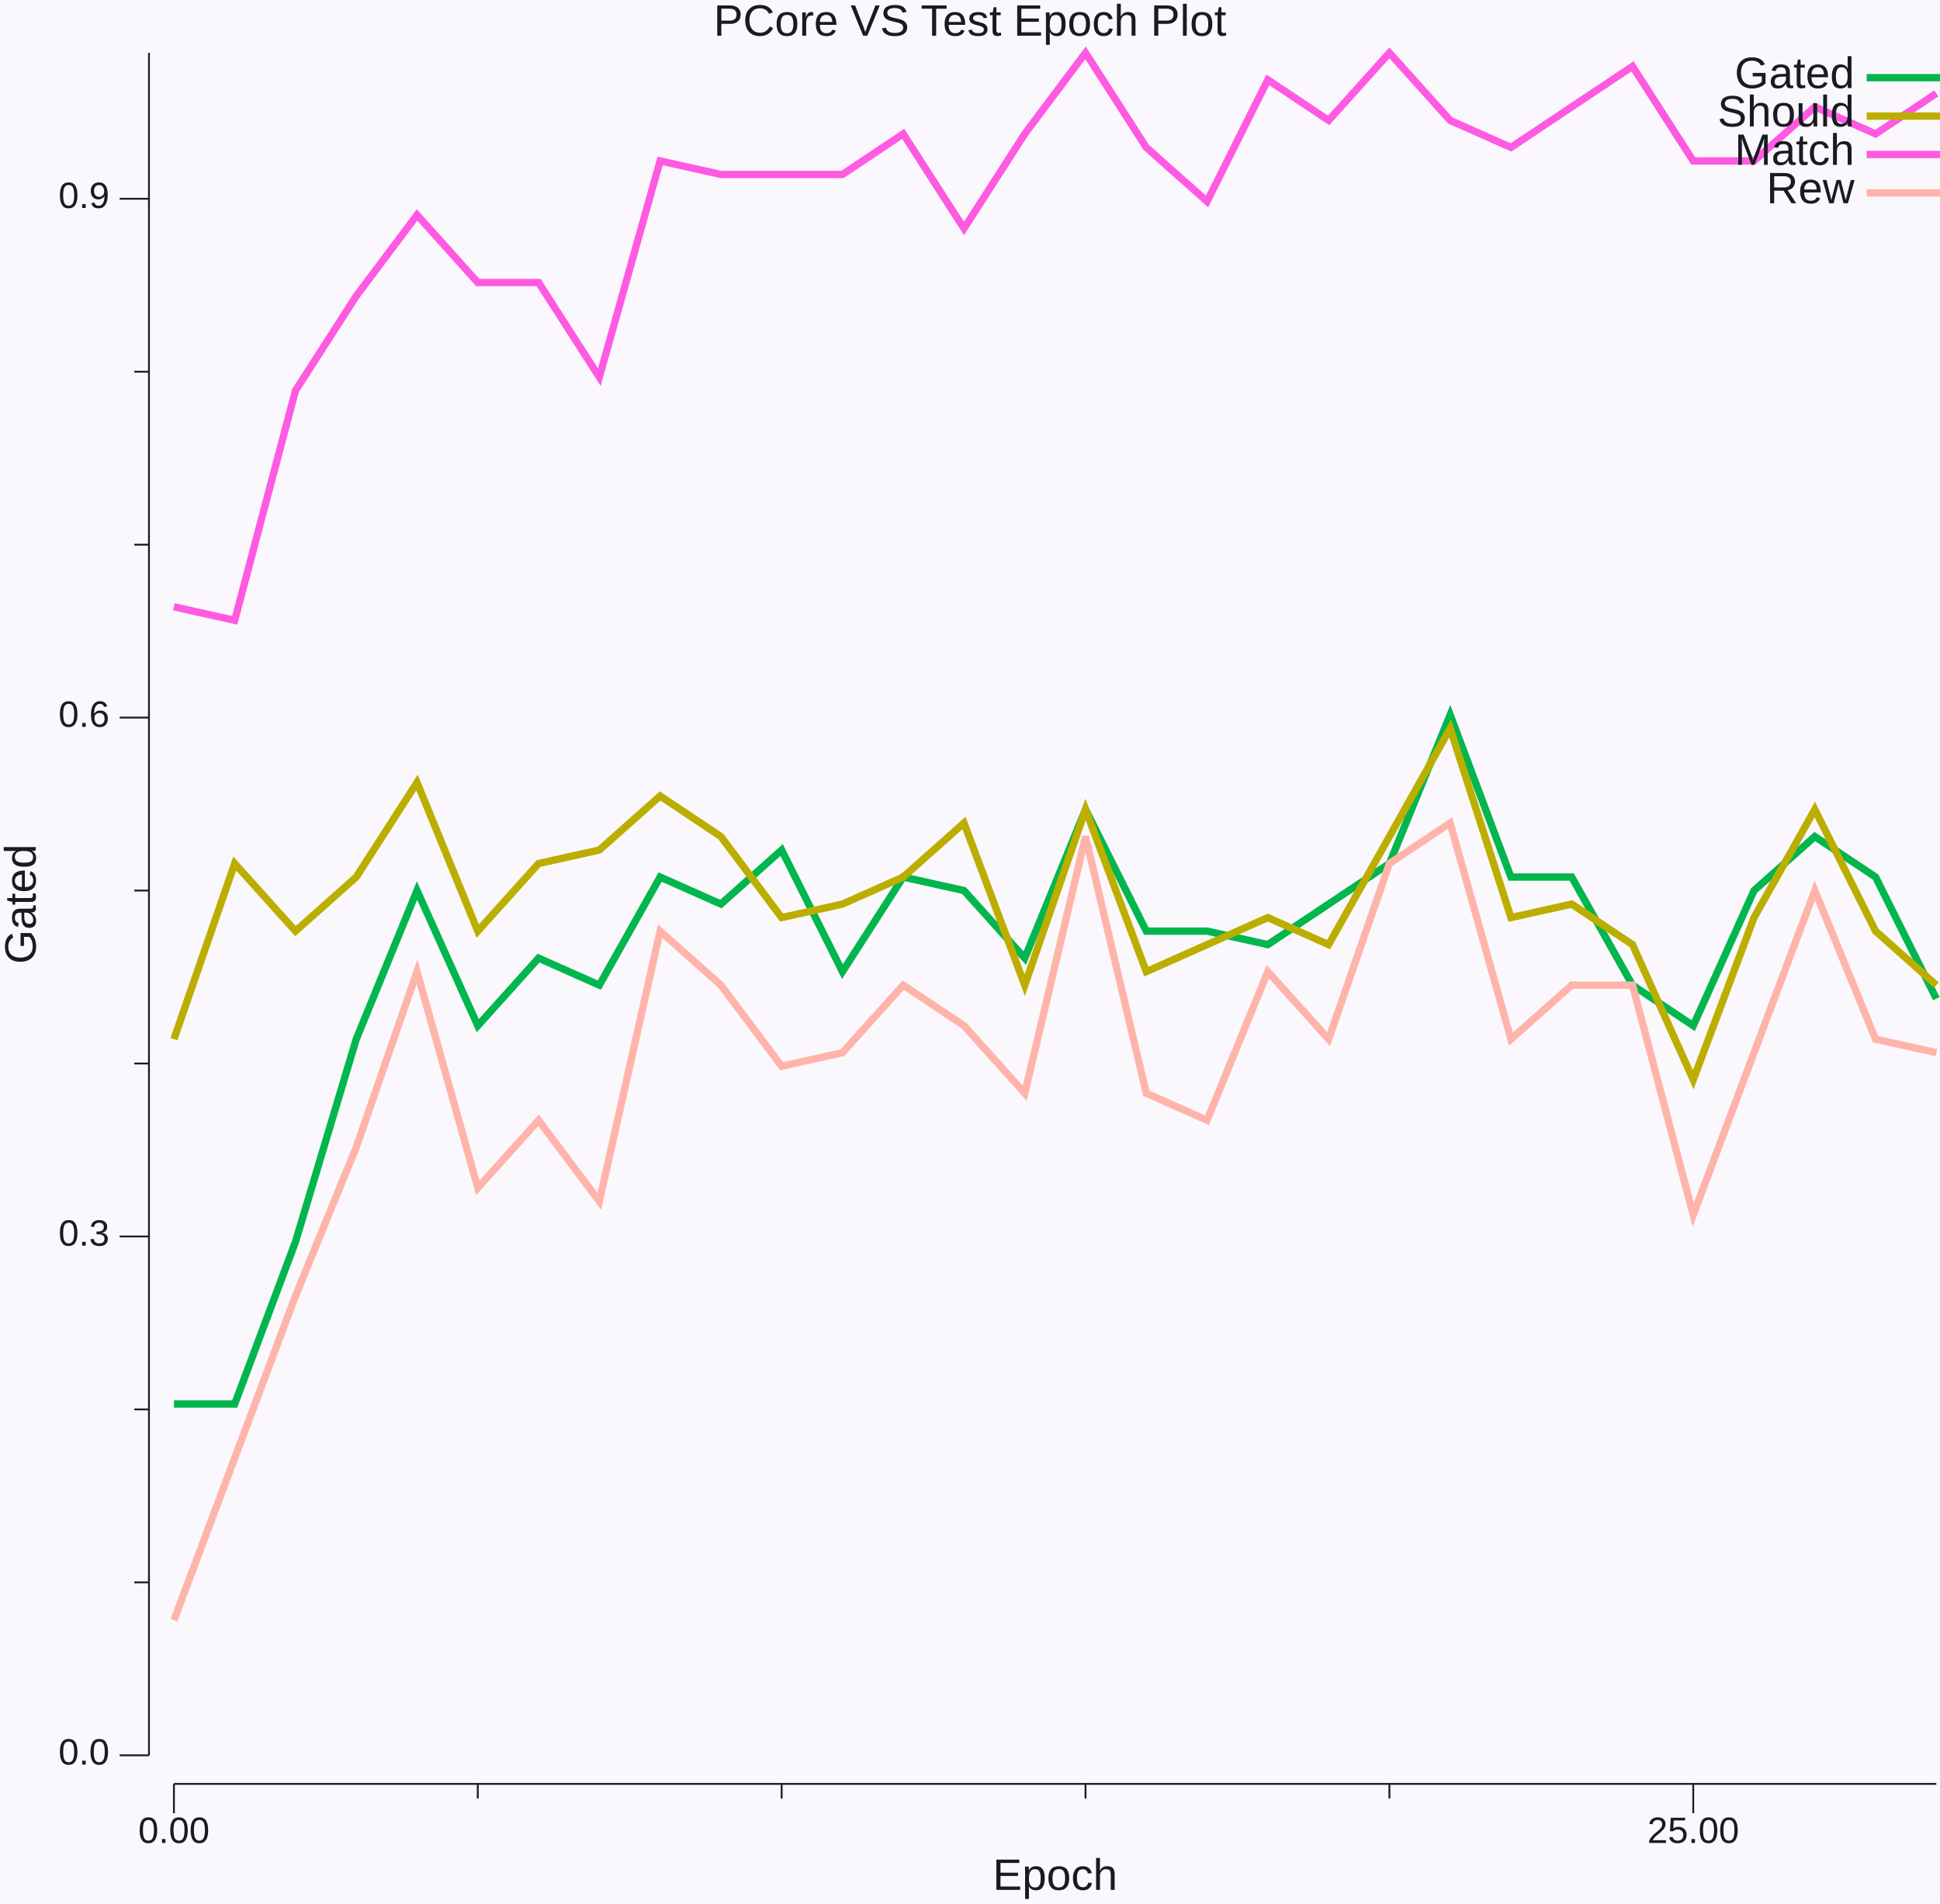
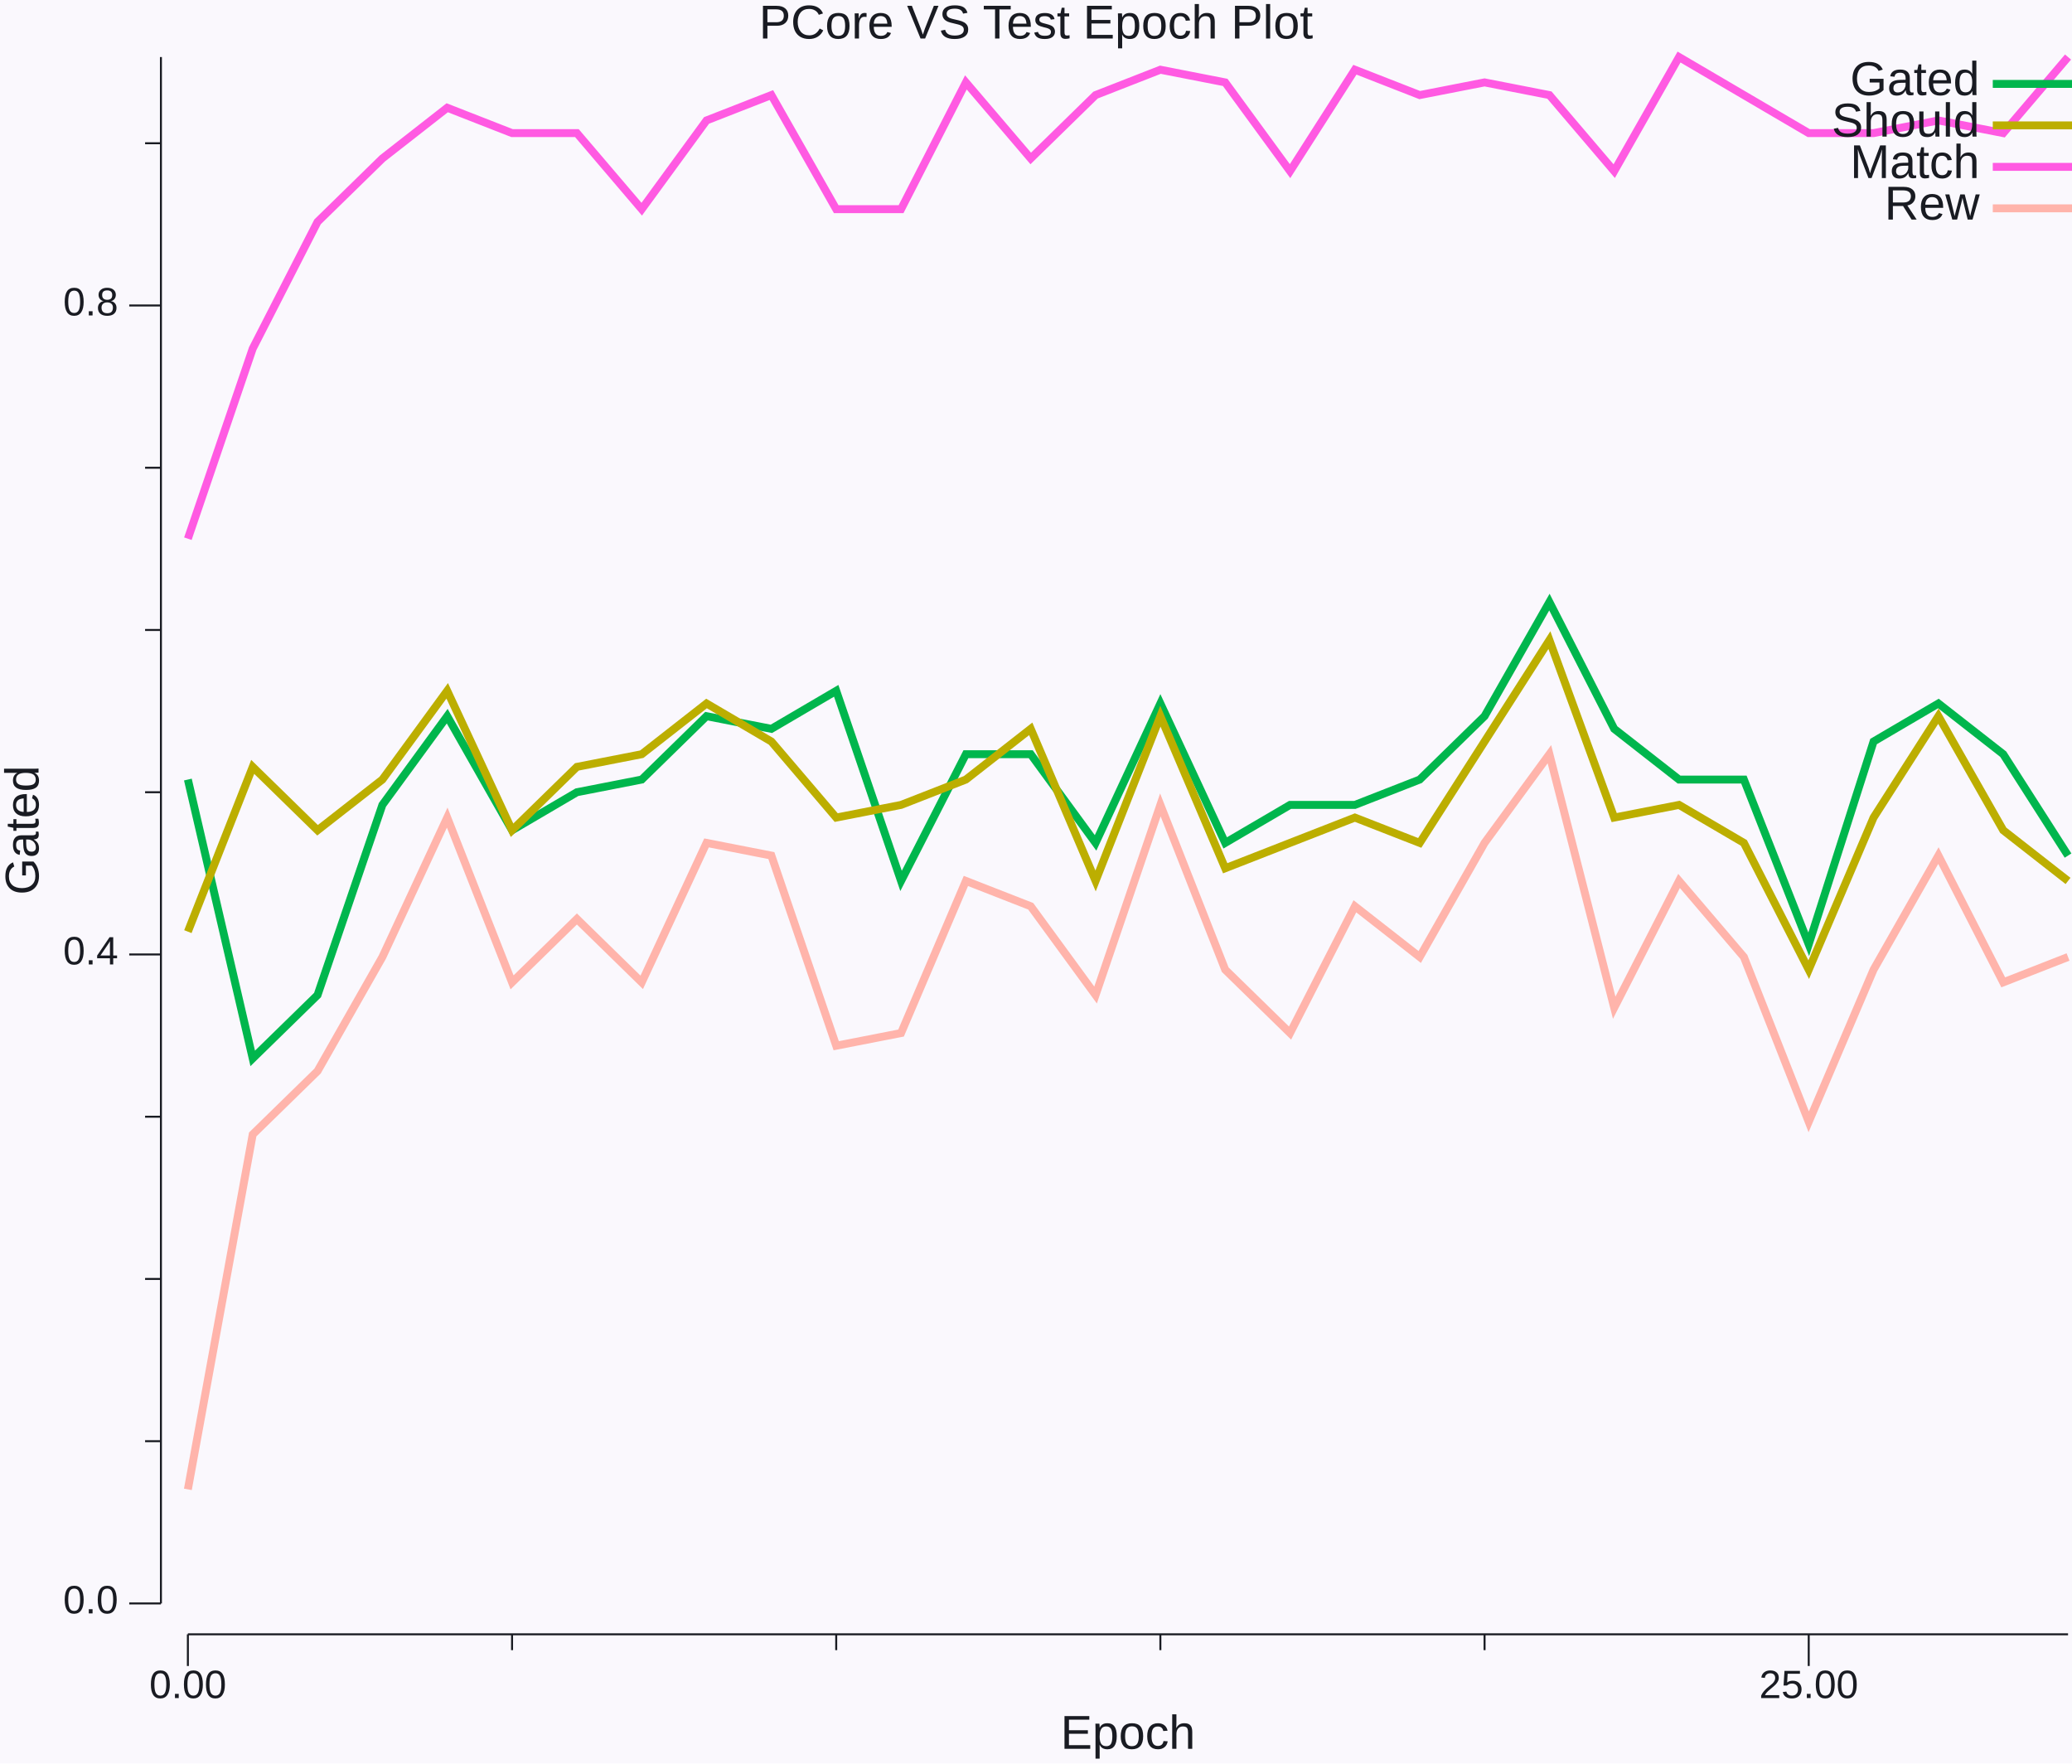
- <svg xmlns="http://www.w3.org/2000/svg" width="529.12pt" height="519pt" viewBox="0 0 529.12 519">
-   <g transform="scale(1, -1) translate(0, -519)">
-     <path d="M0,0L529.12,0L529.12,519L0,519Z" style="fill:#FAF8FD" />
-     <text x="194.64" y="-509.27" transform="scale(1, -1)" style="font-family:Liberation Sans;font-variant:normal;font-weight:normal;font-style:normal;font-size:12px;fill:#191B22">PCore VS Test Epoch Plot</text>
-     <text x="270.77" y="-3.68" transform="scale(1, -1)" style="font-family:Liberation Sans;font-variant:normal;font-weight:normal;font-style:normal;font-size:12px;fill:#191B22">Epoch</text>
+ <svg xmlns="http://www.w3.org/2000/svg" width="523.12pt" height="445.12pt" viewBox="0 0 523.12 445.12">
+   <g transform="scale(1, -1) translate(0, -445.12)">
+     <path d="M0,0L523.12,0L523.12,445.12L0,445.12Z" style="fill:#FAF8FD" />
+     <text x="191.64" y="-435.4" transform="scale(1, -1)" style="font-family:Liberation Sans;font-variant:normal;font-weight:normal;font-style:normal;font-size:12px;fill:#191B22">PCore VS Test Epoch Plot</text>
+     <text x="267.77" y="-3.68" transform="scale(1, -1)" style="font-family:Liberation Sans;font-variant:normal;font-weight:normal;font-style:normal;font-size:12px;fill:#191B22">Epoch</text>
    <text x="37.703" y="-16.473" transform="scale(1, -1)" style="font-family:Liberation Sans;font-variant:normal;font-weight:normal;font-style:normal;font-size:10px;fill:#191B22">0.00</text>
-     <text x="449.31" y="-16.473" transform="scale(1, -1)" style="font-family:Liberation Sans;font-variant:normal;font-weight:normal;font-style:normal;font-size:10px;fill:#191B22">25.00</text>
+     <text x="444.14" y="-16.473" transform="scale(1, -1)" style="font-family:Liberation Sans;font-variant:normal;font-weight:normal;font-style:normal;font-size:10px;fill:#191B22">25.00</text>
    <path d="M47.435,24.578L47.435,32.578" style="fill:none;stroke:#191B22;stroke-width:0.5" />
-     <path d="M461.82,24.578L461.82,32.578" style="fill:none;stroke:#191B22;stroke-width:0.5" />
-     <path d="M130.31,28.578L130.31,32.578" style="fill:none;stroke:#191B22;stroke-width:0.5" />
-     <path d="M213.19,28.578L213.19,32.578" style="fill:none;stroke:#191B22;stroke-width:0.5" />
-     <path d="M296.07,28.578L296.07,32.578" style="fill:none;stroke:#191B22;stroke-width:0.5" />
-     <path d="M378.95,28.578L378.95,32.578" style="fill:none;stroke:#191B22;stroke-width:0.5" />
-     <path d="M47.435,32.578L528.12,32.578" style="fill:none;stroke:#191B22;stroke-width:0.5" />
+     <path d="M456.65,24.578L456.65,32.578" style="fill:none;stroke:#191B22;stroke-width:0.5" />
+     <path d="M129.28,28.578L129.28,32.578" style="fill:none;stroke:#191B22;stroke-width:0.5" />
+     <path d="M211.12,28.578L211.12,32.578" style="fill:none;stroke:#191B22;stroke-width:0.5" />
+     <path d="M292.96,28.578L292.96,32.578" style="fill:none;stroke:#191B22;stroke-width:0.5" />
+     <path d="M374.81,28.578L374.81,32.578" style="fill:none;stroke:#191B22;stroke-width:0.5" />
+     <path d="M47.435,32.578L522.12,32.578" style="fill:none;stroke:#191B22;stroke-width:0.5" />
    <g transform="rotate(90)">
-       <text x="256.14" y="9.727" transform="scale(1, -1)" style="font-family:Liberation Sans;font-variant:normal;font-weight:normal;font-style:normal;font-size:12px;fill:#191B22">Gated</text>
+       <text x="219.2" y="9.727" transform="scale(1, -1)" style="font-family:Liberation Sans;font-variant:normal;font-weight:normal;font-style:normal;font-size:12px;fill:#191B22">Gated</text>
    </g>
    <text x="15.949" y="-37.852" transform="scale(1, -1)" style="font-family:Liberation Sans;font-variant:normal;font-weight:normal;font-style:normal;font-size:10px;fill:#191B22">0.0</text>
-     <text x="15.949" y="-179.33" transform="scale(1, -1)" style="font-family:Liberation Sans;font-variant:normal;font-weight:normal;font-style:normal;font-size:10px;fill:#191B22">0.3</text>
-     <text x="15.949" y="-320.81" transform="scale(1, -1)" style="font-family:Liberation Sans;font-variant:normal;font-weight:normal;font-style:normal;font-size:10px;fill:#191B22">0.6</text>
-     <text x="15.949" y="-462.28" transform="scale(1, -1)" style="font-family:Liberation Sans;font-variant:normal;font-weight:normal;font-style:normal;font-size:10px;fill:#191B22">0.9</text>
+     <text x="15.949" y="-201.67" transform="scale(1, -1)" style="font-family:Liberation Sans;font-variant:normal;font-weight:normal;font-style:normal;font-size:10px;fill:#191B22">0.4</text>
+     <text x="15.949" y="-365.49" transform="scale(1, -1)" style="font-family:Liberation Sans;font-variant:normal;font-weight:normal;font-style:normal;font-size:10px;fill:#191B22">0.8</text>
    <path d="M32.629,40.371L40.629,40.371" style="fill:none;stroke:#191B22;stroke-width:0.5" />
-     <path d="M32.629,181.85L40.629,181.85" style="fill:none;stroke:#191B22;stroke-width:0.5" />
-     <path d="M32.629,323.33L40.629,323.33" style="fill:none;stroke:#191B22;stroke-width:0.5" />
-     <path d="M32.629,464.8L40.629,464.8" style="fill:none;stroke:#191B22;stroke-width:0.5" />
-     <path d="M36.629,87.53L40.629,87.53" style="fill:none;stroke:#191B22;stroke-width:0.5" />
-     <path d="M36.629,134.69L40.629,134.69" style="fill:none;stroke:#191B22;stroke-width:0.5" />
-     <path d="M36.629,229.01L40.629,229.01" style="fill:none;stroke:#191B22;stroke-width:0.5" />
-     <path d="M36.629,276.17L40.629,276.17" style="fill:none;stroke:#191B22;stroke-width:0.5" />
-     <path d="M36.629,370.48L40.629,370.48" style="fill:none;stroke:#191B22;stroke-width:0.5" />
-     <path d="M36.629,417.64L40.629,417.64" style="fill:none;stroke:#191B22;stroke-width:0.5" />
-     <path d="M40.629,40.371L40.629,504.59" style="fill:none;stroke:#191B22;stroke-width:0.5" />
-     <path d="M47.435,136.16L64.01,136.16L80.586,180.37L97.161,235.64L113.74,276.17L130.31,239.32L146.89,257.75L163.46,250.38L180.04,279.85L196.61,272.48L213.19,287.22L229.77,254.06L246.34,279.85L262.92,276.17L279.49,257.75L296.07,298.27L312.64,265.11L329.22,265.11L345.79,261.43L362.37,272.48L378.95,283.54L395.52,324.06L412.1,279.85L428.67,279.85L445.25,250.38L461.82,239.32L478.4,276.17L494.97,290.9L511.55,279.85L528.12,246.69" style="fill:none;stroke:#00B64D;stroke-width:2" />
-     <path d="M47.435,235.64L64.01,283.54L80.586,265.11L97.161,279.85L113.74,305.64L130.31,265.11L146.89,283.54L163.46,287.22L180.04,301.96L196.61,290.9L213.19,268.8L229.77,272.48L246.34,279.85L262.92,294.59L279.49,250.38L296.07,298.27L312.64,254.06L329.22,261.43L345.79,268.8L362.37,261.43L378.95,290.9L395.52,320.38L412.1,268.8L428.67,272.48L445.25,261.43L461.82,224.59L478.4,268.8L494.97,298.27L511.55,265.11L528.12,250.38" style="fill:none;stroke:#BCAE00;stroke-width:2" />
-     <path d="M47.435,353.54L64.01,349.85L80.586,412.49L97.161,438.28L113.74,460.38L130.31,441.96L146.89,441.96L163.46,416.17L180.04,475.12L196.61,471.43L213.19,471.43L229.77,471.43L246.34,482.49L262.92,456.7L279.49,482.49L296.07,504.59L312.64,478.8L329.22,464.07L345.79,497.23L362.37,486.17L378.95,504.59L395.52,486.17L412.1,478.8L428.67,489.86L445.25,500.91L461.82,475.12L478.4,475.12L494.97,489.86L511.55,482.49L528.12,493.54" style="fill:none;stroke:#FF5AE2;stroke-width:2" />
-     <path d="M47.435,77.214L64.01,121.43L80.586,165.64L97.161,206.16L113.74,254.06L130.31,195.11L146.89,213.53L163.46,191.43L180.04,265.11L196.61,250.38L213.19,228.27L229.77,231.96L246.34,250.38L262.92,239.32L279.49,220.9L296.07,290.9L312.64,220.9L329.22,213.53L345.79,254.06L362.37,235.64L378.95,283.54L395.52,294.59L412.1,235.64L428.67,250.38L445.25,250.38L461.82,187.74L478.4,231.96L494.97,276.17L511.55,235.64L528.12,231.96" style="fill:none;stroke:#FFB4AB;stroke-width:2" />
-     <path d="M509.12,497.82L529.12,497.82" style="fill:none;stroke:#00B64D;stroke-width:2" />
-     <text x="473.1" y="-494.99" transform="scale(1, -1)" style="font-family:Liberation Sans;font-variant:normal;font-weight:normal;font-style:normal;font-size:12px;fill:#191B22">Gated</text>
-     <path d="M509.12,487.34L529.12,487.34" style="fill:none;stroke:#BCAE00;stroke-width:2" />
-     <text x="468.43" y="-484.52" transform="scale(1, -1)" style="font-family:Liberation Sans;font-variant:normal;font-weight:normal;font-style:normal;font-size:12px;fill:#191B22">Should</text>
-     <path d="M509.12,476.87L529.12,476.87" style="fill:none;stroke:#FF5AE2;stroke-width:2" />
-     <text x="473.11" y="-474.05" transform="scale(1, -1)" style="font-family:Liberation Sans;font-variant:normal;font-weight:normal;font-style:normal;font-size:12px;fill:#191B22">Match</text>
-     <path d="M509.12,466.4L529.12,466.4" style="fill:none;stroke:#FFB4AB;stroke-width:2" />
-     <text x="481.79" y="-463.58" transform="scale(1, -1)" style="font-family:Liberation Sans;font-variant:normal;font-weight:normal;font-style:normal;font-size:12px;fill:#191B22">Rew</text>
+     <path d="M32.629,204.19L40.629,204.19" style="fill:none;stroke:#191B22;stroke-width:0.5" />
+     <path d="M32.629,368.01L40.629,368.01" style="fill:none;stroke:#191B22;stroke-width:0.5" />
+     <path d="M36.629,81.326L40.629,81.326" style="fill:none;stroke:#191B22;stroke-width:0.5" />
+     <path d="M36.629,122.28L40.629,122.28" style="fill:none;stroke:#191B22;stroke-width:0.5" />
+     <path d="M36.629,163.23L40.629,163.23" style="fill:none;stroke:#191B22;stroke-width:0.5" />
+     <path d="M36.629,245.14L40.629,245.14" style="fill:none;stroke:#191B22;stroke-width:0.5" />
+     <path d="M36.629,286.1L40.629,286.1" style="fill:none;stroke:#191B22;stroke-width:0.5" />
+     <path d="M36.629,327.05L40.629,327.05" style="fill:none;stroke:#191B22;stroke-width:0.5" />
+     <path d="M36.629,408.96L40.629,408.96" style="fill:none;stroke:#191B22;stroke-width:0.5" />
+     <path d="M40.629,40.371L40.629,430.72" style="fill:none;stroke:#191B22;stroke-width:0.5" />
+     <path d="M47.435,248.34L63.803,177.95L80.172,193.95L96.54,241.94L112.91,264.34L129.28,235.54L145.65,245.14L162.02,248.34L178.38,264.34L194.75,261.14L211.12,270.74L227.49,222.75L243.86,254.74L260.23,254.74L276.6,232.35L292.96,267.54L309.33,232.35L325.7,241.94L342.07,241.94L358.44,248.34L374.81,264.34L391.18,293.14L407.54,261.14L423.91,248.34L440.28,248.34L456.65,206.75L473.02,257.94L489.39,267.54L505.76,254.74L522.12,229.15" style="fill:none;stroke:#00B64D;stroke-width:2" />
+     <path d="M47.435,209.95L63.803,251.54L80.172,235.54L96.54,248.34L112.91,270.74L129.28,235.54L145.65,251.54L162.02,254.74L178.38,267.54L194.75,257.94L211.12,238.74L227.49,241.94L243.86,248.34L260.23,261.14L276.6,222.75L292.96,264.34L309.33,225.95L325.7,232.35L342.07,238.74L358.44,232.35L374.81,257.94L391.18,283.54L407.54,238.74L423.91,241.94L440.28,232.35L456.65,200.35L473.02,238.74L489.39,264.34L505.76,235.54L522.12,222.75" style="fill:none;stroke:#BCAE00;stroke-width:2" />
+     <path d="M47.435,309.14L63.803,357.13L80.172,389.12L96.54,405.12L112.91,417.92L129.28,411.52L145.65,411.52L162.02,392.32L178.38,414.72L194.75,421.12L211.12,392.32L227.49,392.32L243.86,424.32L260.23,405.12L276.6,421.12L292.96,427.52L309.33,424.32L325.7,401.92L342.07,427.52L358.44,421.12L374.81,424.32L391.18,421.12L407.54,401.92L423.91,430.72L440.28,421.12L456.65,411.52L473.02,411.52L489.39,414.72L505.76,411.52L522.12,430.72" style="fill:none;stroke:#FF5AE2;stroke-width:2" />
+     <path d="M47.435,69.167L63.803,158.76L80.172,174.75L96.54,203.55L112.91,238.74L129.28,197.15L145.65,213.15L162.02,197.15L178.38,232.35L194.75,229.15L211.12,181.15L227.49,184.35L243.86,222.75L260.23,216.35L276.6,193.95L292.96,241.94L309.33,200.35L325.7,184.35L342.07,216.35L358.44,203.55L374.81,232.35L391.18,254.74L407.54,190.75L423.91,222.75L440.28,203.55L456.65,161.95L473.02,200.35L489.39,229.15L505.76,197.15L522.12,203.55" style="fill:none;stroke:#FFB4AB;stroke-width:2" />
+     <path d="M503.12,423.94L523.12,423.94" style="fill:none;stroke:#00B64D;stroke-width:2" />
+     <text x="467.1" y="-421.11" transform="scale(1, -1)" style="font-family:Liberation Sans;font-variant:normal;font-weight:normal;font-style:normal;font-size:12px;fill:#191B22">Gated</text>
+     <path d="M503.12,413.47L523.12,413.47" style="fill:none;stroke:#BCAE00;stroke-width:2" />
+     <text x="462.43" y="-410.64" transform="scale(1, -1)" style="font-family:Liberation Sans;font-variant:normal;font-weight:normal;font-style:normal;font-size:12px;fill:#191B22">Should</text>
+     <path d="M503.12,403L523.12,403" style="fill:none;stroke:#FF5AE2;stroke-width:2" />
+     <text x="467.11" y="-400.17" transform="scale(1, -1)" style="font-family:Liberation Sans;font-variant:normal;font-weight:normal;font-style:normal;font-size:12px;fill:#191B22">Match</text>
+     <path d="M503.12,392.53L523.12,392.53" style="fill:none;stroke:#FFB4AB;stroke-width:2" />
+     <text x="475.79" y="-389.7" transform="scale(1, -1)" style="font-family:Liberation Sans;font-variant:normal;font-weight:normal;font-style:normal;font-size:12px;fill:#191B22">Rew</text>
  </g>
</svg>
